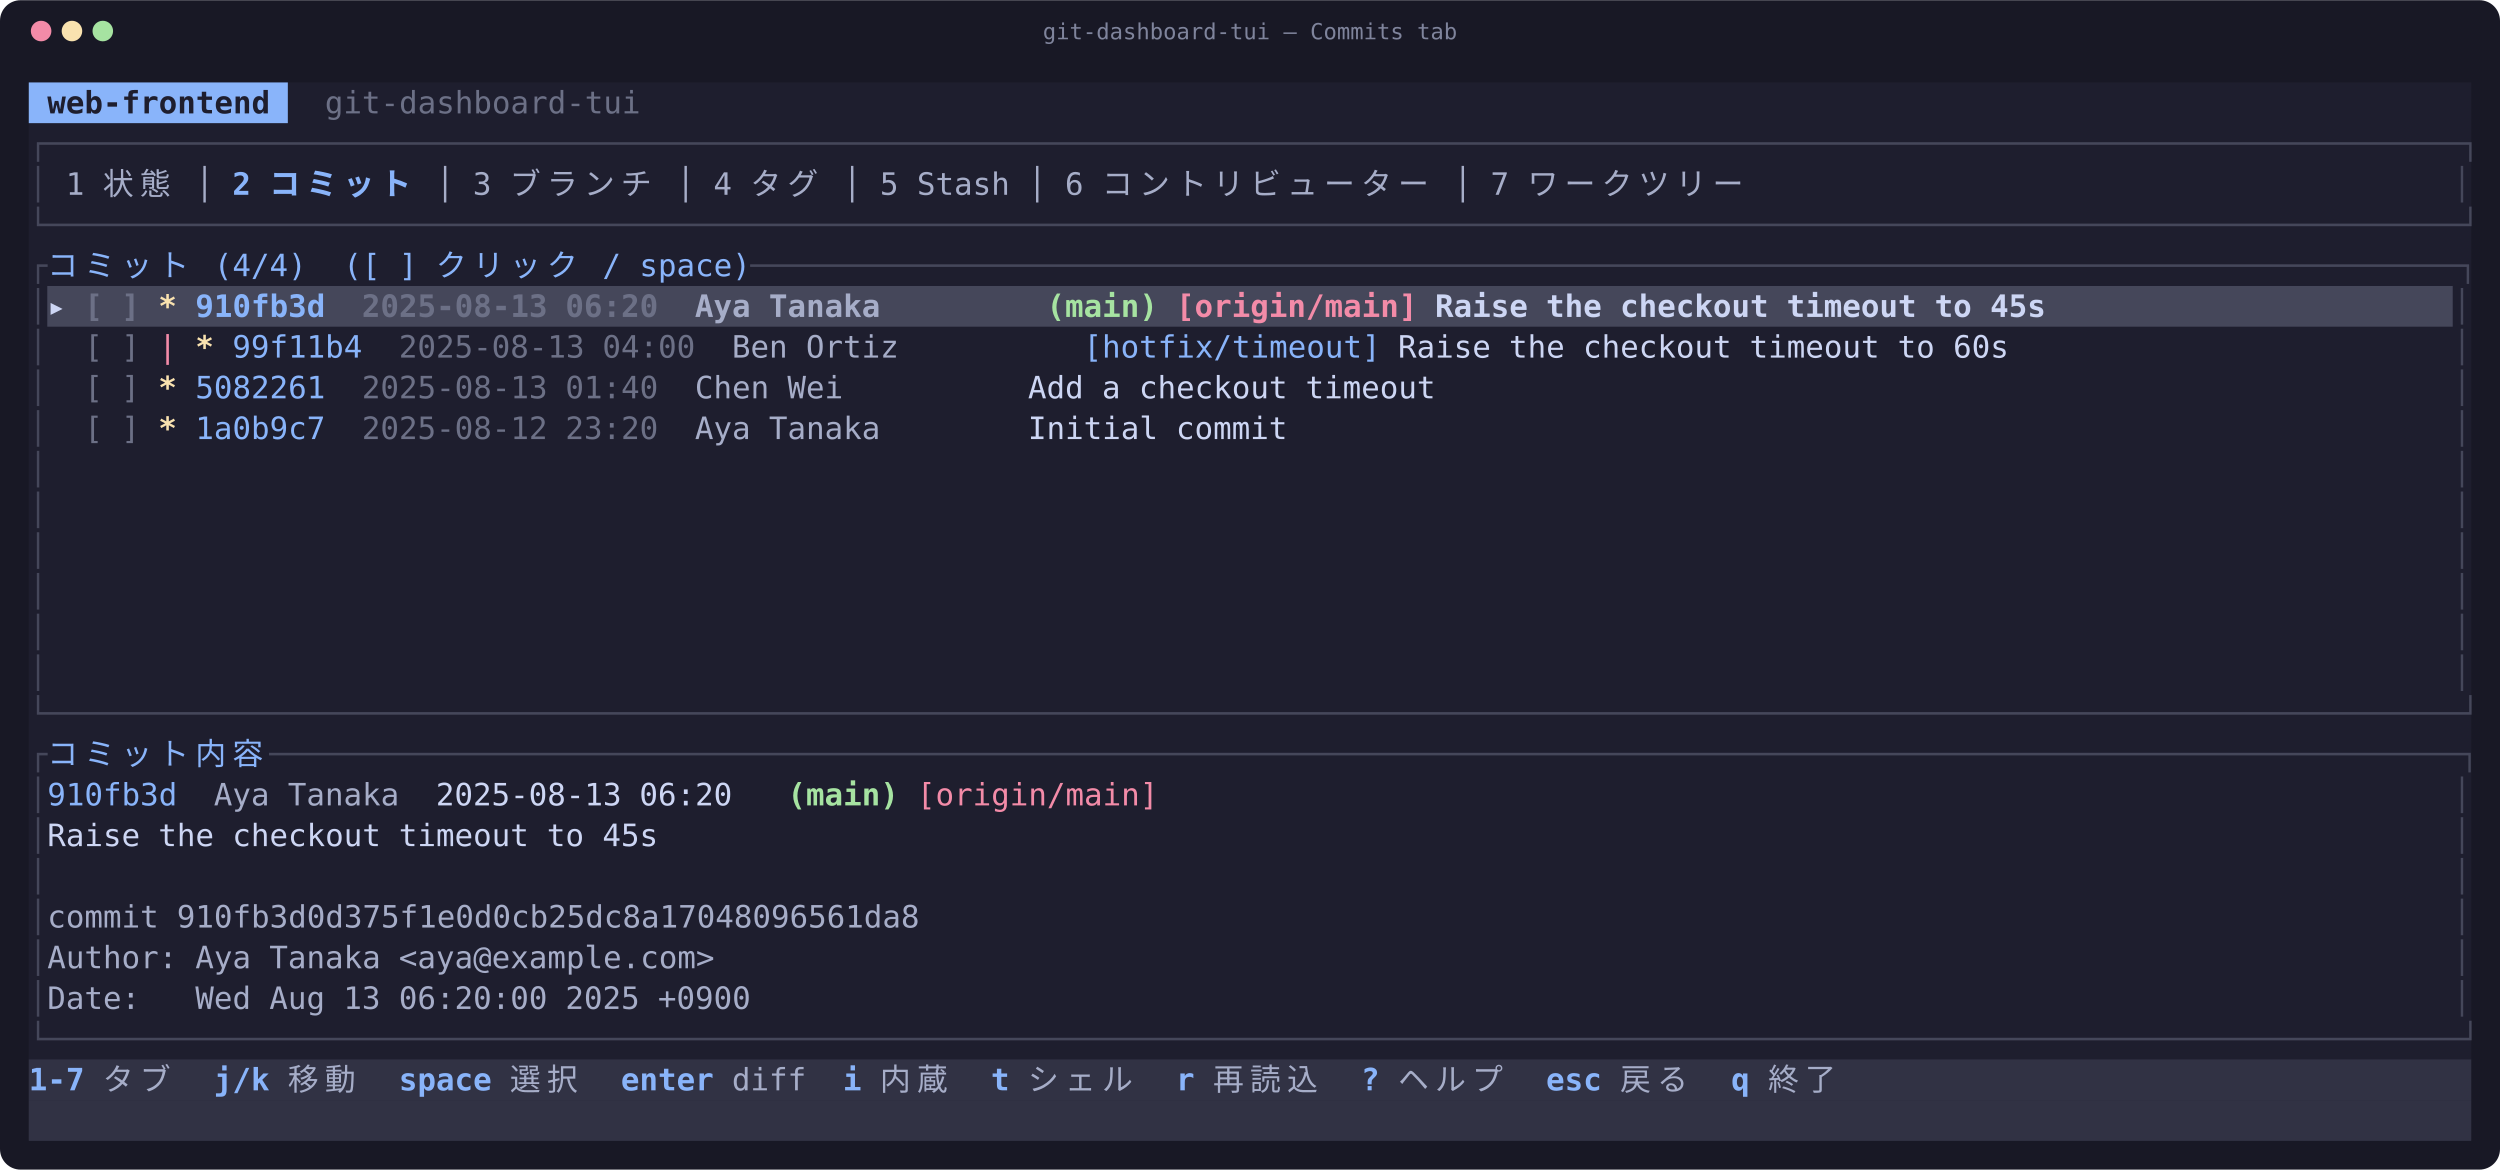
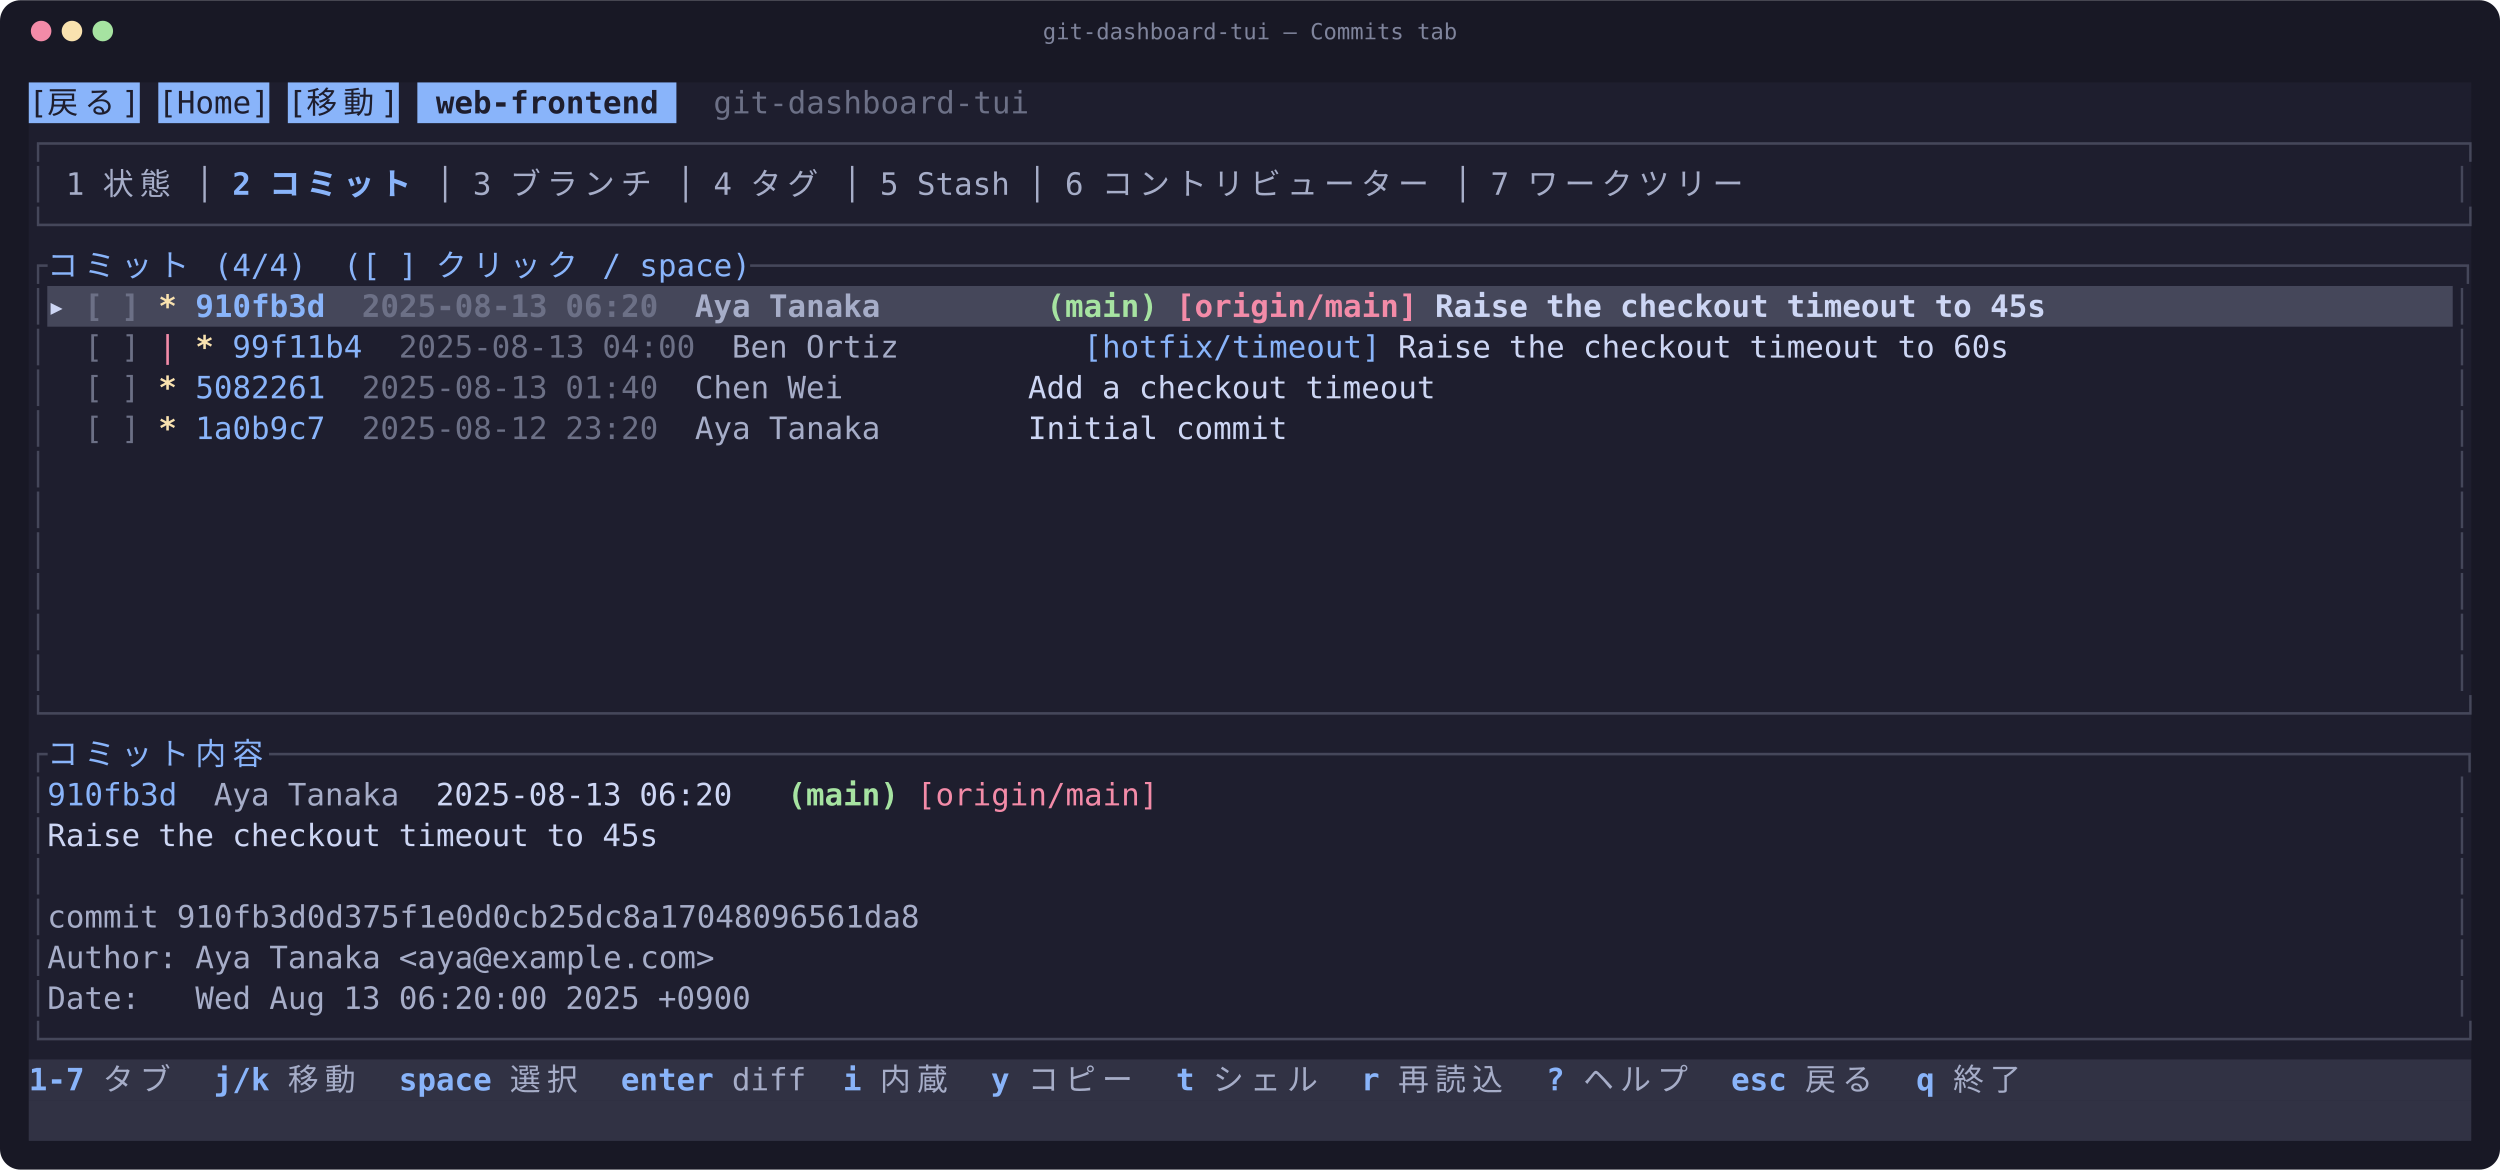
<svg xmlns="http://www.w3.org/2000/svg" width="1216" height="569" viewBox="0 0 1216.00 568.80" font-family="ui-monospace,SFMono-Regular,Menlo,Consolas,'DejaVu Sans Mono','Noto Sans Mono CJK JP','Hiragino Kaku Gothic ProN','Yu Gothic',monospace" font-size="15.0">
  <rect width="1216.00" height="568.80" rx="10" fill="#181825" />
  <circle cx="20.0" cy="15.0" r="5" fill="#f38ba8" />
  <circle cx="35.0" cy="15.0" r="5" fill="#f9e2af" />
  <circle cx="50.0" cy="15.0" r="5" fill="#a6e3a1" />
  <text x="608.0" y="19.0" fill="#7f849c" font-size="10.8" text-anchor="middle">git-dashboard-tui — Commits tab</text>
  <rect x="14.00" y="40.00" width="1188.00" height="514.80" fill="#1e1e2e" />
-   <rect x="14.00" y="40.00" width="126.00" height="19.80" fill="#89b4fa" />
-   <text x="23.00" y="55.05" fill="#1e1e2e" font-weight="bold" xml:space="preserve">web-frontend</text>
-   <text x="158.00" y="55.05" fill="#6c7086" xml:space="preserve">git-dashboard-tui</text>
-   <text x="14.00" y="74.85" fill="#45475a" xml:space="preserve">┌──────────────────────────────────────────────────────────────────────────────────────────────────────────────────────────────────┐</text>
-   <text x="14.00" y="94.65" fill="#45475a" xml:space="preserve">│</text>
-   <text x="32.00" y="94.65" fill="#a6adc8" xml:space="preserve">1</text>
-   <text x="50.00" y="94.65" fill="#a6adc8">状</text>
-   <text x="68.00" y="94.65" fill="#a6adc8">態</text>
-   <text x="95.00" y="94.65" fill="#a6adc8" xml:space="preserve">│</text>
-   <text x="113.00" y="94.65" fill="#89b4fa" font-weight="bold" xml:space="preserve">2</text>
-   <text x="131.00" y="94.65" fill="#89b4fa" font-weight="bold">コ</text>
-   <text x="149.00" y="94.65" fill="#89b4fa" font-weight="bold">ミ</text>
-   <text x="167.00" y="94.65" fill="#89b4fa" font-weight="bold">ッ</text>
-   <text x="185.00" y="94.65" fill="#89b4fa" font-weight="bold">ト</text>
-   <text x="212.00" y="94.65" fill="#a6adc8" xml:space="preserve">│</text>
-   <text x="230.00" y="94.65" fill="#a6adc8" xml:space="preserve">3</text>
-   <text x="248.00" y="94.65" fill="#a6adc8">ブ</text>
-   <text x="266.00" y="94.65" fill="#a6adc8">ラ</text>
-   <text x="284.00" y="94.65" fill="#a6adc8">ン</text>
-   <text x="302.00" y="94.65" fill="#a6adc8">チ</text>
-   <text x="329.00" y="94.65" fill="#a6adc8" xml:space="preserve">│</text>
-   <text x="347.00" y="94.65" fill="#a6adc8" xml:space="preserve">4</text>
-   <text x="365.00" y="94.65" fill="#a6adc8">タ</text>
-   <text x="383.00" y="94.65" fill="#a6adc8">グ</text>
-   <text x="410.00" y="94.65" fill="#a6adc8" xml:space="preserve">│</text>
-   <text x="428.00" y="94.65" fill="#a6adc8" xml:space="preserve">5</text>
-   <text x="446.00" y="94.65" fill="#a6adc8" xml:space="preserve">Stash</text>
-   <text x="500.00" y="94.65" fill="#a6adc8" xml:space="preserve">│</text>
-   <text x="518.00" y="94.65" fill="#a6adc8" xml:space="preserve">6</text>
-   <text x="536.00" y="94.65" fill="#a6adc8">コ</text>
-   <text x="554.00" y="94.65" fill="#a6adc8">ン</text>
-   <text x="572.00" y="94.65" fill="#a6adc8">ト</text>
-   <text x="590.00" y="94.65" fill="#a6adc8">リ</text>
-   <text x="608.00" y="94.65" fill="#a6adc8">ビ</text>
-   <text x="626.00" y="94.65" fill="#a6adc8">ュ</text>
-   <text x="644.00" y="94.65" fill="#a6adc8">ー</text>
-   <text x="662.00" y="94.65" fill="#a6adc8">タ</text>
-   <text x="680.00" y="94.65" fill="#a6adc8">ー</text>
-   <text x="707.00" y="94.65" fill="#a6adc8" xml:space="preserve">│</text>
-   <text x="725.00" y="94.65" fill="#a6adc8" xml:space="preserve">7</text>
-   <text x="743.00" y="94.65" fill="#a6adc8">ワ</text>
-   <text x="761.00" y="94.65" fill="#a6adc8">ー</text>
-   <text x="779.00" y="94.65" fill="#a6adc8">ク</text>
-   <text x="797.00" y="94.65" fill="#a6adc8">ツ</text>
-   <text x="815.00" y="94.65" fill="#a6adc8">リ</text>
-   <text x="833.00" y="94.65" fill="#a6adc8">ー</text>
-   <text x="1193.00" y="94.65" fill="#45475a" xml:space="preserve">│</text>
-   <text x="14.00" y="114.45" fill="#45475a" xml:space="preserve">└──────────────────────────────────────────────────────────────────────────────────────────────────────────────────────────────────┘</text>
-   <text x="14.00" y="134.25" fill="#45475a" xml:space="preserve">┌</text>
-   <text x="23.00" y="134.25" fill="#89b4fa">コ</text>
-   <text x="41.00" y="134.25" fill="#89b4fa">ミ</text>
-   <text x="59.00" y="134.25" fill="#89b4fa">ッ</text>
-   <text x="77.00" y="134.25" fill="#89b4fa">ト</text>
-   <text x="104.00" y="134.25" fill="#89b4fa" xml:space="preserve">(4/4)</text>
-   <text x="167.00" y="134.25" fill="#89b4fa" xml:space="preserve">([</text>
-   <text x="194.00" y="134.25" fill="#89b4fa" xml:space="preserve">]</text>
-   <text x="212.00" y="134.25" fill="#89b4fa">ク</text>
-   <text x="230.00" y="134.25" fill="#89b4fa">リ</text>
-   <text x="248.00" y="134.25" fill="#89b4fa">ッ</text>
-   <text x="266.00" y="134.25" fill="#89b4fa">ク</text>
-   <text x="293.00" y="134.25" fill="#89b4fa" xml:space="preserve">/</text>
-   <text x="311.00" y="134.25" fill="#89b4fa" xml:space="preserve">space)</text>
-   <text x="365.00" y="134.25" fill="#45475a" xml:space="preserve">────────────────────────────────────────────────────────────────────────────────────────────┐</text>
+   <rect x="14.00" y="40.00" width="54.00" height="19.80" fill="#89b4fa" />
+   <rect x="77.00" y="40.00" width="54.00" height="19.80" fill="#89b4fa" />
+   <rect x="140.00" y="40.00" width="54.00" height="19.80" fill="#89b4fa" />
+   <rect x="203.00" y="40.00" width="126.00" height="19.80" fill="#89b4fa" />
+   <text x="14.00" y="55.05" fill="#1e1e2e" textLength="9.00" lengthAdjust="spacingAndGlyphs">[</text>
+   <text x="23.00" y="55.05" fill="#1e1e2e" textLength="18.00" lengthAdjust="spacingAndGlyphs">戻</text>
+   <text x="41.00" y="55.05" fill="#1e1e2e" textLength="18.00" lengthAdjust="spacingAndGlyphs">る</text>
+   <text x="59.00" y="55.05" fill="#1e1e2e" textLength="9.00" lengthAdjust="spacingAndGlyphs" xml:space="preserve">]</text>
+   <text x="77.00" y="55.05" fill="#1e1e2e" textLength="54.00" lengthAdjust="spacingAndGlyphs" xml:space="preserve">[Home]</text>
+   <text x="140.00" y="55.05" fill="#1e1e2e" textLength="9.00" lengthAdjust="spacingAndGlyphs">[</text>
+   <text x="149.00" y="55.05" fill="#1e1e2e" textLength="18.00" lengthAdjust="spacingAndGlyphs">移</text>
+   <text x="167.00" y="55.05" fill="#1e1e2e" textLength="18.00" lengthAdjust="spacingAndGlyphs">動</text>
+   <text x="185.00" y="55.05" fill="#1e1e2e" textLength="9.00" lengthAdjust="spacingAndGlyphs" xml:space="preserve">]</text>
+   <text x="212.00" y="55.05" fill="#1e1e2e" font-weight="bold" textLength="108.00" lengthAdjust="spacingAndGlyphs" xml:space="preserve">web-frontend</text>
+   <text x="347.00" y="55.05" fill="#6c7086" textLength="153.00" lengthAdjust="spacingAndGlyphs" xml:space="preserve">git-dashboard-tui</text>
+   <text x="14.00" y="74.85" fill="#45475a" textLength="1188.00" lengthAdjust="spacingAndGlyphs" xml:space="preserve">┌──────────────────────────────────────────────────────────────────────────────────────────────────────────────────────────────────┐</text>
+   <text x="14.00" y="94.65" fill="#45475a" textLength="9.00" lengthAdjust="spacingAndGlyphs" xml:space="preserve">│</text>
+   <text x="32.00" y="94.65" fill="#a6adc8" textLength="9.00" lengthAdjust="spacingAndGlyphs" xml:space="preserve">1</text>
+   <text x="50.00" y="94.65" fill="#a6adc8" textLength="18.00" lengthAdjust="spacingAndGlyphs">状</text>
+   <text x="68.00" y="94.65" fill="#a6adc8" textLength="18.00" lengthAdjust="spacingAndGlyphs">態</text>
+   <text x="95.00" y="94.65" fill="#a6adc8" textLength="9.00" lengthAdjust="spacingAndGlyphs" xml:space="preserve">│</text>
+   <text x="113.00" y="94.65" fill="#89b4fa" font-weight="bold" textLength="9.00" lengthAdjust="spacingAndGlyphs" xml:space="preserve">2</text>
+   <text x="131.00" y="94.65" fill="#89b4fa" font-weight="bold" textLength="18.00" lengthAdjust="spacingAndGlyphs">コ</text>
+   <text x="149.00" y="94.65" fill="#89b4fa" font-weight="bold" textLength="18.00" lengthAdjust="spacingAndGlyphs">ミ</text>
+   <text x="167.00" y="94.65" fill="#89b4fa" font-weight="bold" textLength="18.00" lengthAdjust="spacingAndGlyphs">ッ</text>
+   <text x="185.00" y="94.65" fill="#89b4fa" font-weight="bold" textLength="18.00" lengthAdjust="spacingAndGlyphs">ト</text>
+   <text x="212.00" y="94.65" fill="#a6adc8" textLength="9.00" lengthAdjust="spacingAndGlyphs" xml:space="preserve">│</text>
+   <text x="230.00" y="94.65" fill="#a6adc8" textLength="9.00" lengthAdjust="spacingAndGlyphs" xml:space="preserve">3</text>
+   <text x="248.00" y="94.65" fill="#a6adc8" textLength="18.00" lengthAdjust="spacingAndGlyphs">ブ</text>
+   <text x="266.00" y="94.65" fill="#a6adc8" textLength="18.00" lengthAdjust="spacingAndGlyphs">ラ</text>
+   <text x="284.00" y="94.65" fill="#a6adc8" textLength="18.00" lengthAdjust="spacingAndGlyphs">ン</text>
+   <text x="302.00" y="94.65" fill="#a6adc8" textLength="18.00" lengthAdjust="spacingAndGlyphs">チ</text>
+   <text x="329.00" y="94.65" fill="#a6adc8" textLength="9.00" lengthAdjust="spacingAndGlyphs" xml:space="preserve">│</text>
+   <text x="347.00" y="94.65" fill="#a6adc8" textLength="9.00" lengthAdjust="spacingAndGlyphs" xml:space="preserve">4</text>
+   <text x="365.00" y="94.65" fill="#a6adc8" textLength="18.00" lengthAdjust="spacingAndGlyphs">タ</text>
+   <text x="383.00" y="94.65" fill="#a6adc8" textLength="18.00" lengthAdjust="spacingAndGlyphs">グ</text>
+   <text x="410.00" y="94.65" fill="#a6adc8" textLength="9.00" lengthAdjust="spacingAndGlyphs" xml:space="preserve">│</text>
+   <text x="428.00" y="94.65" fill="#a6adc8" textLength="9.00" lengthAdjust="spacingAndGlyphs" xml:space="preserve">5</text>
+   <text x="446.00" y="94.65" fill="#a6adc8" textLength="45.00" lengthAdjust="spacingAndGlyphs" xml:space="preserve">Stash</text>
+   <text x="500.00" y="94.65" fill="#a6adc8" textLength="9.00" lengthAdjust="spacingAndGlyphs" xml:space="preserve">│</text>
+   <text x="518.00" y="94.65" fill="#a6adc8" textLength="9.00" lengthAdjust="spacingAndGlyphs" xml:space="preserve">6</text>
+   <text x="536.00" y="94.65" fill="#a6adc8" textLength="18.00" lengthAdjust="spacingAndGlyphs">コ</text>
+   <text x="554.00" y="94.65" fill="#a6adc8" textLength="18.00" lengthAdjust="spacingAndGlyphs">ン</text>
+   <text x="572.00" y="94.65" fill="#a6adc8" textLength="18.00" lengthAdjust="spacingAndGlyphs">ト</text>
+   <text x="590.00" y="94.65" fill="#a6adc8" textLength="18.00" lengthAdjust="spacingAndGlyphs">リ</text>
+   <text x="608.00" y="94.65" fill="#a6adc8" textLength="18.00" lengthAdjust="spacingAndGlyphs">ビ</text>
+   <text x="626.00" y="94.65" fill="#a6adc8" textLength="18.00" lengthAdjust="spacingAndGlyphs">ュ</text>
+   <text x="644.00" y="94.65" fill="#a6adc8" textLength="18.00" lengthAdjust="spacingAndGlyphs">ー</text>
+   <text x="662.00" y="94.65" fill="#a6adc8" textLength="18.00" lengthAdjust="spacingAndGlyphs">タ</text>
+   <text x="680.00" y="94.65" fill="#a6adc8" textLength="18.00" lengthAdjust="spacingAndGlyphs">ー</text>
+   <text x="707.00" y="94.65" fill="#a6adc8" textLength="9.00" lengthAdjust="spacingAndGlyphs" xml:space="preserve">│</text>
+   <text x="725.00" y="94.65" fill="#a6adc8" textLength="9.00" lengthAdjust="spacingAndGlyphs" xml:space="preserve">7</text>
+   <text x="743.00" y="94.65" fill="#a6adc8" textLength="18.00" lengthAdjust="spacingAndGlyphs">ワ</text>
+   <text x="761.00" y="94.65" fill="#a6adc8" textLength="18.00" lengthAdjust="spacingAndGlyphs">ー</text>
+   <text x="779.00" y="94.65" fill="#a6adc8" textLength="18.00" lengthAdjust="spacingAndGlyphs">ク</text>
+   <text x="797.00" y="94.65" fill="#a6adc8" textLength="18.00" lengthAdjust="spacingAndGlyphs">ツ</text>
+   <text x="815.00" y="94.65" fill="#a6adc8" textLength="18.00" lengthAdjust="spacingAndGlyphs">リ</text>
+   <text x="833.00" y="94.65" fill="#a6adc8" textLength="18.00" lengthAdjust="spacingAndGlyphs">ー</text>
+   <text x="1193.00" y="94.65" fill="#45475a" textLength="9.00" lengthAdjust="spacingAndGlyphs" xml:space="preserve">│</text>
+   <text x="14.00" y="114.45" fill="#45475a" textLength="1188.00" lengthAdjust="spacingAndGlyphs" xml:space="preserve">└──────────────────────────────────────────────────────────────────────────────────────────────────────────────────────────────────┘</text>
+   <text x="14.00" y="134.25" fill="#45475a" textLength="9.00" lengthAdjust="spacingAndGlyphs" xml:space="preserve">┌</text>
+   <text x="23.00" y="134.25" fill="#89b4fa" textLength="18.00" lengthAdjust="spacingAndGlyphs">コ</text>
+   <text x="41.00" y="134.25" fill="#89b4fa" textLength="18.00" lengthAdjust="spacingAndGlyphs">ミ</text>
+   <text x="59.00" y="134.25" fill="#89b4fa" textLength="18.00" lengthAdjust="spacingAndGlyphs">ッ</text>
+   <text x="77.00" y="134.25" fill="#89b4fa" textLength="18.00" lengthAdjust="spacingAndGlyphs">ト</text>
+   <text x="104.00" y="134.25" fill="#89b4fa" textLength="45.00" lengthAdjust="spacingAndGlyphs" xml:space="preserve">(4/4)</text>
+   <text x="167.00" y="134.25" fill="#89b4fa" textLength="18.00" lengthAdjust="spacingAndGlyphs" xml:space="preserve">([</text>
+   <text x="194.00" y="134.25" fill="#89b4fa" textLength="9.00" lengthAdjust="spacingAndGlyphs" xml:space="preserve">]</text>
+   <text x="212.00" y="134.25" fill="#89b4fa" textLength="18.00" lengthAdjust="spacingAndGlyphs">ク</text>
+   <text x="230.00" y="134.25" fill="#89b4fa" textLength="18.00" lengthAdjust="spacingAndGlyphs">リ</text>
+   <text x="248.00" y="134.25" fill="#89b4fa" textLength="18.00" lengthAdjust="spacingAndGlyphs">ッ</text>
+   <text x="266.00" y="134.25" fill="#89b4fa" textLength="18.00" lengthAdjust="spacingAndGlyphs">ク</text>
+   <text x="293.00" y="134.25" fill="#89b4fa" textLength="9.00" lengthAdjust="spacingAndGlyphs" xml:space="preserve">/</text>
+   <text x="311.00" y="134.25" fill="#89b4fa" textLength="54.00" lengthAdjust="spacingAndGlyphs" xml:space="preserve">space)</text>
+   <text x="365.00" y="134.25" fill="#45475a" textLength="837.00" lengthAdjust="spacingAndGlyphs" xml:space="preserve">────────────────────────────────────────────────────────────────────────────────────────────┐</text>
  <rect x="23.00" y="139.00" width="1170.00" height="19.80" fill="#45475a" />
-   <text x="14.00" y="154.05" fill="#45475a" xml:space="preserve">│</text>
-   <text x="23.00" y="154.05" fill="#cdd6f4" font-weight="bold" xml:space="preserve">▸</text>
-   <text x="41.00" y="154.05" fill="#6c7086" font-weight="bold" xml:space="preserve">[</text>
-   <text x="59.00" y="154.05" fill="#6c7086" font-weight="bold" xml:space="preserve">]</text>
-   <text x="77.00" y="154.05" fill="#f9e2af" font-weight="bold" xml:space="preserve">*</text>
-   <text x="95.00" y="154.05" fill="#89b4fa" font-weight="bold" xml:space="preserve">910fb3d</text>
-   <text x="176.00" y="154.05" fill="#6c7086" font-weight="bold" xml:space="preserve">2025-08-13</text>
-   <text x="275.00" y="154.05" fill="#6c7086" font-weight="bold" xml:space="preserve">06:20</text>
-   <text x="338.00" y="154.05" fill="#a6adc8" font-weight="bold" xml:space="preserve">Aya</text>
-   <text x="374.00" y="154.05" fill="#a6adc8" font-weight="bold" xml:space="preserve">Tanaka</text>
-   <text x="509.00" y="154.05" fill="#a6e3a1" font-weight="bold" xml:space="preserve">(main)</text>
-   <text x="572.00" y="154.05" fill="#f38ba8" font-weight="bold" xml:space="preserve">[origin/main]</text>
-   <text x="698.00" y="154.05" fill="#cdd6f4" font-weight="bold" xml:space="preserve">Raise</text>
-   <text x="752.00" y="154.05" fill="#cdd6f4" font-weight="bold" xml:space="preserve">the</text>
-   <text x="788.00" y="154.05" fill="#cdd6f4" font-weight="bold" xml:space="preserve">checkout</text>
-   <text x="869.00" y="154.05" fill="#cdd6f4" font-weight="bold" xml:space="preserve">timeout</text>
-   <text x="941.00" y="154.05" fill="#cdd6f4" font-weight="bold" xml:space="preserve">to</text>
-   <text x="968.00" y="154.05" fill="#cdd6f4" font-weight="bold" xml:space="preserve">45s</text>
-   <text x="1193.00" y="154.05" fill="#45475a" xml:space="preserve">│</text>
-   <text x="14.00" y="173.85" fill="#45475a" xml:space="preserve">│</text>
-   <text x="41.00" y="173.85" fill="#6c7086" xml:space="preserve">[</text>
-   <text x="59.00" y="173.85" fill="#6c7086" xml:space="preserve">]</text>
-   <text x="77.00" y="173.85" fill="#f38ba8" xml:space="preserve">|</text>
-   <text x="95.00" y="173.85" fill="#f9e2af" font-weight="bold" xml:space="preserve">*</text>
-   <text x="113.00" y="173.85" fill="#89b4fa" xml:space="preserve">99f11b4</text>
-   <text x="194.00" y="173.85" fill="#6c7086" xml:space="preserve">2025-08-13</text>
-   <text x="293.00" y="173.85" fill="#6c7086" xml:space="preserve">04:00</text>
-   <text x="356.00" y="173.85" fill="#a6adc8" xml:space="preserve">Ben</text>
-   <text x="392.00" y="173.85" fill="#a6adc8" xml:space="preserve">Ortiz</text>
-   <text x="527.00" y="173.85" fill="#89b4fa" xml:space="preserve">[hotfix/timeout]</text>
-   <text x="680.00" y="173.85" fill="#cdd6f4" xml:space="preserve">Raise</text>
-   <text x="734.00" y="173.85" fill="#cdd6f4" xml:space="preserve">the</text>
-   <text x="770.00" y="173.85" fill="#cdd6f4" xml:space="preserve">checkout</text>
-   <text x="851.00" y="173.85" fill="#cdd6f4" xml:space="preserve">timeout</text>
-   <text x="923.00" y="173.85" fill="#cdd6f4" xml:space="preserve">to</text>
-   <text x="950.00" y="173.85" fill="#cdd6f4" xml:space="preserve">60s</text>
-   <text x="1193.00" y="173.85" fill="#45475a" xml:space="preserve">│</text>
-   <text x="14.00" y="193.65" fill="#45475a" xml:space="preserve">│</text>
-   <text x="41.00" y="193.65" fill="#6c7086" xml:space="preserve">[</text>
-   <text x="59.00" y="193.65" fill="#6c7086" xml:space="preserve">]</text>
-   <text x="77.00" y="193.65" fill="#f9e2af" font-weight="bold" xml:space="preserve">*</text>
-   <text x="95.00" y="193.65" fill="#89b4fa" xml:space="preserve">5082261</text>
-   <text x="176.00" y="193.65" fill="#6c7086" xml:space="preserve">2025-08-13</text>
-   <text x="275.00" y="193.65" fill="#6c7086" xml:space="preserve">01:40</text>
-   <text x="338.00" y="193.65" fill="#a6adc8" xml:space="preserve">Chen</text>
-   <text x="383.00" y="193.65" fill="#a6adc8" xml:space="preserve">Wei</text>
-   <text x="500.00" y="193.65" fill="#cdd6f4" xml:space="preserve">Add</text>
-   <text x="536.00" y="193.65" fill="#cdd6f4" xml:space="preserve">a</text>
-   <text x="554.00" y="193.65" fill="#cdd6f4" xml:space="preserve">checkout</text>
-   <text x="635.00" y="193.65" fill="#cdd6f4" xml:space="preserve">timeout</text>
-   <text x="1193.00" y="193.65" fill="#45475a" xml:space="preserve">│</text>
-   <text x="14.00" y="213.45" fill="#45475a" xml:space="preserve">│</text>
-   <text x="41.00" y="213.45" fill="#6c7086" xml:space="preserve">[</text>
-   <text x="59.00" y="213.45" fill="#6c7086" xml:space="preserve">]</text>
-   <text x="77.00" y="213.45" fill="#f9e2af" font-weight="bold" xml:space="preserve">*</text>
-   <text x="95.00" y="213.45" fill="#89b4fa" xml:space="preserve">1a0b9c7</text>
-   <text x="176.00" y="213.45" fill="#6c7086" xml:space="preserve">2025-08-12</text>
-   <text x="275.00" y="213.45" fill="#6c7086" xml:space="preserve">23:20</text>
-   <text x="338.00" y="213.45" fill="#a6adc8" xml:space="preserve">Aya</text>
-   <text x="374.00" y="213.45" fill="#a6adc8" xml:space="preserve">Tanaka</text>
-   <text x="500.00" y="213.45" fill="#cdd6f4" xml:space="preserve">Initial</text>
-   <text x="572.00" y="213.45" fill="#cdd6f4" xml:space="preserve">commit</text>
-   <text x="1193.00" y="213.45" fill="#45475a" xml:space="preserve">│</text>
-   <text x="14.00" y="233.25" fill="#45475a" xml:space="preserve">│</text>
-   <text x="1193.00" y="233.25" fill="#45475a" xml:space="preserve">│</text>
-   <text x="14.00" y="253.05" fill="#45475a" xml:space="preserve">│</text>
-   <text x="1193.00" y="253.05" fill="#45475a" xml:space="preserve">│</text>
-   <text x="14.00" y="272.85" fill="#45475a" xml:space="preserve">│</text>
-   <text x="1193.00" y="272.85" fill="#45475a" xml:space="preserve">│</text>
-   <text x="14.00" y="292.65" fill="#45475a" xml:space="preserve">│</text>
-   <text x="1193.00" y="292.65" fill="#45475a" xml:space="preserve">│</text>
-   <text x="14.00" y="312.45" fill="#45475a" xml:space="preserve">│</text>
-   <text x="1193.00" y="312.45" fill="#45475a" xml:space="preserve">│</text>
-   <text x="14.00" y="332.25" fill="#45475a" xml:space="preserve">│</text>
-   <text x="1193.00" y="332.25" fill="#45475a" xml:space="preserve">│</text>
-   <text x="14.00" y="352.05" fill="#45475a" xml:space="preserve">└──────────────────────────────────────────────────────────────────────────────────────────────────────────────────────────────────┘</text>
-   <text x="14.00" y="371.85" fill="#45475a" xml:space="preserve">┌</text>
-   <text x="23.00" y="371.85" fill="#89b4fa">コ</text>
-   <text x="41.00" y="371.85" fill="#89b4fa">ミ</text>
-   <text x="59.00" y="371.85" fill="#89b4fa">ッ</text>
-   <text x="77.00" y="371.85" fill="#89b4fa">ト</text>
-   <text x="95.00" y="371.85" fill="#89b4fa">内</text>
-   <text x="113.00" y="371.85" fill="#89b4fa">容</text>
-   <text x="131.00" y="371.85" fill="#45475a" xml:space="preserve">──────────────────────────────────────────────────────────────────────────────────────────────────────────────────────┐</text>
-   <text x="14.00" y="391.65" fill="#45475a" xml:space="preserve">│</text>
-   <text x="23.00" y="391.65" fill="#89b4fa" xml:space="preserve">910fb3d</text>
-   <text x="104.00" y="391.65" fill="#a6adc8" xml:space="preserve">Aya</text>
-   <text x="140.00" y="391.65" fill="#a6adc8" xml:space="preserve">Tanaka</text>
-   <text x="212.00" y="391.65" fill="#cdd6f4" xml:space="preserve">2025-08-13</text>
-   <text x="311.00" y="391.65" fill="#cdd6f4" xml:space="preserve">06:20</text>
-   <text x="383.00" y="391.65" fill="#a6e3a1" font-weight="bold" xml:space="preserve">(main)</text>
-   <text x="446.00" y="391.65" fill="#f38ba8" xml:space="preserve">[origin/main]</text>
-   <text x="1193.00" y="391.65" fill="#45475a" xml:space="preserve">│</text>
-   <text x="14.00" y="411.45" fill="#45475a" xml:space="preserve">│</text>
-   <text x="23.00" y="411.45" fill="#cdd6f4" xml:space="preserve">Raise</text>
-   <text x="77.00" y="411.45" fill="#cdd6f4" xml:space="preserve">the</text>
-   <text x="113.00" y="411.45" fill="#cdd6f4" xml:space="preserve">checkout</text>
-   <text x="194.00" y="411.45" fill="#cdd6f4" xml:space="preserve">timeout</text>
-   <text x="266.00" y="411.45" fill="#cdd6f4" xml:space="preserve">to</text>
-   <text x="293.00" y="411.45" fill="#cdd6f4" xml:space="preserve">45s</text>
-   <text x="1193.00" y="411.45" fill="#45475a" xml:space="preserve">│</text>
-   <text x="14.00" y="431.25" fill="#45475a" xml:space="preserve">│</text>
-   <text x="1193.00" y="431.25" fill="#45475a" xml:space="preserve">│</text>
-   <text x="14.00" y="451.05" fill="#45475a" xml:space="preserve">│</text>
-   <text x="23.00" y="451.05" fill="#a6adc8" xml:space="preserve">commit</text>
-   <text x="86.00" y="451.05" fill="#a6adc8" xml:space="preserve">910fb3d0d375f1e0d0cb25dc8a17048096561da8</text>
-   <text x="1193.00" y="451.05" fill="#45475a" xml:space="preserve">│</text>
-   <text x="14.00" y="470.85" fill="#45475a" xml:space="preserve">│</text>
-   <text x="23.00" y="470.85" fill="#a6adc8" xml:space="preserve">Author:</text>
-   <text x="95.00" y="470.85" fill="#a6adc8" xml:space="preserve">Aya</text>
-   <text x="131.00" y="470.85" fill="#a6adc8" xml:space="preserve">Tanaka</text>
-   <text x="194.00" y="470.85" fill="#a6adc8" xml:space="preserve">&lt;aya@example.com&gt;</text>
-   <text x="1193.00" y="470.85" fill="#45475a" xml:space="preserve">│</text>
-   <text x="14.00" y="490.65" fill="#45475a" xml:space="preserve">│</text>
-   <text x="23.00" y="490.65" fill="#a6adc8" xml:space="preserve">Date:</text>
-   <text x="95.00" y="490.65" fill="#a6adc8" xml:space="preserve">Wed</text>
-   <text x="131.00" y="490.65" fill="#a6adc8" xml:space="preserve">Aug</text>
-   <text x="167.00" y="490.65" fill="#a6adc8" xml:space="preserve">13</text>
-   <text x="194.00" y="490.65" fill="#a6adc8" xml:space="preserve">06:20:00</text>
-   <text x="275.00" y="490.65" fill="#a6adc8" xml:space="preserve">2025</text>
-   <text x="320.00" y="490.65" fill="#a6adc8" xml:space="preserve">+0900</text>
-   <text x="1193.00" y="490.65" fill="#45475a" xml:space="preserve">│</text>
-   <text x="14.00" y="510.45" fill="#45475a" xml:space="preserve">└──────────────────────────────────────────────────────────────────────────────────────────────────────────────────────────────────┘</text>
+   <text x="14.00" y="154.05" fill="#45475a" textLength="9.00" lengthAdjust="spacingAndGlyphs" xml:space="preserve">│</text>
+   <text x="23.00" y="154.05" fill="#cdd6f4" font-weight="bold" textLength="9.00" lengthAdjust="spacingAndGlyphs" xml:space="preserve">▸</text>
+   <text x="41.00" y="154.05" fill="#6c7086" font-weight="bold" textLength="9.00" lengthAdjust="spacingAndGlyphs" xml:space="preserve">[</text>
+   <text x="59.00" y="154.05" fill="#6c7086" font-weight="bold" textLength="9.00" lengthAdjust="spacingAndGlyphs" xml:space="preserve">]</text>
+   <text x="77.00" y="154.05" fill="#f9e2af" font-weight="bold" textLength="9.00" lengthAdjust="spacingAndGlyphs" xml:space="preserve">*</text>
+   <text x="95.00" y="154.05" fill="#89b4fa" font-weight="bold" textLength="63.00" lengthAdjust="spacingAndGlyphs" xml:space="preserve">910fb3d</text>
+   <text x="176.00" y="154.05" fill="#6c7086" font-weight="bold" textLength="90.00" lengthAdjust="spacingAndGlyphs" xml:space="preserve">2025-08-13</text>
+   <text x="275.00" y="154.05" fill="#6c7086" font-weight="bold" textLength="45.00" lengthAdjust="spacingAndGlyphs" xml:space="preserve">06:20</text>
+   <text x="338.00" y="154.05" fill="#a6adc8" font-weight="bold" textLength="27.00" lengthAdjust="spacingAndGlyphs" xml:space="preserve">Aya</text>
+   <text x="374.00" y="154.05" fill="#a6adc8" font-weight="bold" textLength="54.00" lengthAdjust="spacingAndGlyphs" xml:space="preserve">Tanaka</text>
+   <text x="509.00" y="154.05" fill="#a6e3a1" font-weight="bold" textLength="54.00" lengthAdjust="spacingAndGlyphs" xml:space="preserve">(main)</text>
+   <text x="572.00" y="154.05" fill="#f38ba8" font-weight="bold" textLength="117.00" lengthAdjust="spacingAndGlyphs" xml:space="preserve">[origin/main]</text>
+   <text x="698.00" y="154.05" fill="#cdd6f4" font-weight="bold" textLength="45.00" lengthAdjust="spacingAndGlyphs" xml:space="preserve">Raise</text>
+   <text x="752.00" y="154.05" fill="#cdd6f4" font-weight="bold" textLength="27.00" lengthAdjust="spacingAndGlyphs" xml:space="preserve">the</text>
+   <text x="788.00" y="154.05" fill="#cdd6f4" font-weight="bold" textLength="72.00" lengthAdjust="spacingAndGlyphs" xml:space="preserve">checkout</text>
+   <text x="869.00" y="154.05" fill="#cdd6f4" font-weight="bold" textLength="63.00" lengthAdjust="spacingAndGlyphs" xml:space="preserve">timeout</text>
+   <text x="941.00" y="154.05" fill="#cdd6f4" font-weight="bold" textLength="18.00" lengthAdjust="spacingAndGlyphs" xml:space="preserve">to</text>
+   <text x="968.00" y="154.05" fill="#cdd6f4" font-weight="bold" textLength="27.00" lengthAdjust="spacingAndGlyphs" xml:space="preserve">45s</text>
+   <text x="1193.00" y="154.05" fill="#45475a" textLength="9.00" lengthAdjust="spacingAndGlyphs" xml:space="preserve">│</text>
+   <text x="14.00" y="173.85" fill="#45475a" textLength="9.00" lengthAdjust="spacingAndGlyphs" xml:space="preserve">│</text>
+   <text x="41.00" y="173.85" fill="#6c7086" textLength="9.00" lengthAdjust="spacingAndGlyphs" xml:space="preserve">[</text>
+   <text x="59.00" y="173.85" fill="#6c7086" textLength="9.00" lengthAdjust="spacingAndGlyphs" xml:space="preserve">]</text>
+   <text x="77.00" y="173.85" fill="#f38ba8" textLength="9.00" lengthAdjust="spacingAndGlyphs" xml:space="preserve">|</text>
+   <text x="95.00" y="173.85" fill="#f9e2af" font-weight="bold" textLength="9.00" lengthAdjust="spacingAndGlyphs" xml:space="preserve">*</text>
+   <text x="113.00" y="173.85" fill="#89b4fa" textLength="63.00" lengthAdjust="spacingAndGlyphs" xml:space="preserve">99f11b4</text>
+   <text x="194.00" y="173.85" fill="#6c7086" textLength="90.00" lengthAdjust="spacingAndGlyphs" xml:space="preserve">2025-08-13</text>
+   <text x="293.00" y="173.85" fill="#6c7086" textLength="45.00" lengthAdjust="spacingAndGlyphs" xml:space="preserve">04:00</text>
+   <text x="356.00" y="173.85" fill="#a6adc8" textLength="27.00" lengthAdjust="spacingAndGlyphs" xml:space="preserve">Ben</text>
+   <text x="392.00" y="173.85" fill="#a6adc8" textLength="45.00" lengthAdjust="spacingAndGlyphs" xml:space="preserve">Ortiz</text>
+   <text x="527.00" y="173.85" fill="#89b4fa" textLength="144.00" lengthAdjust="spacingAndGlyphs" xml:space="preserve">[hotfix/timeout]</text>
+   <text x="680.00" y="173.85" fill="#cdd6f4" textLength="45.00" lengthAdjust="spacingAndGlyphs" xml:space="preserve">Raise</text>
+   <text x="734.00" y="173.85" fill="#cdd6f4" textLength="27.00" lengthAdjust="spacingAndGlyphs" xml:space="preserve">the</text>
+   <text x="770.00" y="173.85" fill="#cdd6f4" textLength="72.00" lengthAdjust="spacingAndGlyphs" xml:space="preserve">checkout</text>
+   <text x="851.00" y="173.85" fill="#cdd6f4" textLength="63.00" lengthAdjust="spacingAndGlyphs" xml:space="preserve">timeout</text>
+   <text x="923.00" y="173.85" fill="#cdd6f4" textLength="18.00" lengthAdjust="spacingAndGlyphs" xml:space="preserve">to</text>
+   <text x="950.00" y="173.85" fill="#cdd6f4" textLength="27.00" lengthAdjust="spacingAndGlyphs" xml:space="preserve">60s</text>
+   <text x="1193.00" y="173.85" fill="#45475a" textLength="9.00" lengthAdjust="spacingAndGlyphs" xml:space="preserve">│</text>
+   <text x="14.00" y="193.65" fill="#45475a" textLength="9.00" lengthAdjust="spacingAndGlyphs" xml:space="preserve">│</text>
+   <text x="41.00" y="193.65" fill="#6c7086" textLength="9.00" lengthAdjust="spacingAndGlyphs" xml:space="preserve">[</text>
+   <text x="59.00" y="193.65" fill="#6c7086" textLength="9.00" lengthAdjust="spacingAndGlyphs" xml:space="preserve">]</text>
+   <text x="77.00" y="193.65" fill="#f9e2af" font-weight="bold" textLength="9.00" lengthAdjust="spacingAndGlyphs" xml:space="preserve">*</text>
+   <text x="95.00" y="193.65" fill="#89b4fa" textLength="63.00" lengthAdjust="spacingAndGlyphs" xml:space="preserve">5082261</text>
+   <text x="176.00" y="193.65" fill="#6c7086" textLength="90.00" lengthAdjust="spacingAndGlyphs" xml:space="preserve">2025-08-13</text>
+   <text x="275.00" y="193.65" fill="#6c7086" textLength="45.00" lengthAdjust="spacingAndGlyphs" xml:space="preserve">01:40</text>
+   <text x="338.00" y="193.65" fill="#a6adc8" textLength="36.00" lengthAdjust="spacingAndGlyphs" xml:space="preserve">Chen</text>
+   <text x="383.00" y="193.65" fill="#a6adc8" textLength="27.00" lengthAdjust="spacingAndGlyphs" xml:space="preserve">Wei</text>
+   <text x="500.00" y="193.65" fill="#cdd6f4" textLength="27.00" lengthAdjust="spacingAndGlyphs" xml:space="preserve">Add</text>
+   <text x="536.00" y="193.65" fill="#cdd6f4" textLength="9.00" lengthAdjust="spacingAndGlyphs" xml:space="preserve">a</text>
+   <text x="554.00" y="193.65" fill="#cdd6f4" textLength="72.00" lengthAdjust="spacingAndGlyphs" xml:space="preserve">checkout</text>
+   <text x="635.00" y="193.65" fill="#cdd6f4" textLength="63.00" lengthAdjust="spacingAndGlyphs" xml:space="preserve">timeout</text>
+   <text x="1193.00" y="193.65" fill="#45475a" textLength="9.00" lengthAdjust="spacingAndGlyphs" xml:space="preserve">│</text>
+   <text x="14.00" y="213.45" fill="#45475a" textLength="9.00" lengthAdjust="spacingAndGlyphs" xml:space="preserve">│</text>
+   <text x="41.00" y="213.45" fill="#6c7086" textLength="9.00" lengthAdjust="spacingAndGlyphs" xml:space="preserve">[</text>
+   <text x="59.00" y="213.45" fill="#6c7086" textLength="9.00" lengthAdjust="spacingAndGlyphs" xml:space="preserve">]</text>
+   <text x="77.00" y="213.45" fill="#f9e2af" font-weight="bold" textLength="9.00" lengthAdjust="spacingAndGlyphs" xml:space="preserve">*</text>
+   <text x="95.00" y="213.45" fill="#89b4fa" textLength="63.00" lengthAdjust="spacingAndGlyphs" xml:space="preserve">1a0b9c7</text>
+   <text x="176.00" y="213.45" fill="#6c7086" textLength="90.00" lengthAdjust="spacingAndGlyphs" xml:space="preserve">2025-08-12</text>
+   <text x="275.00" y="213.45" fill="#6c7086" textLength="45.00" lengthAdjust="spacingAndGlyphs" xml:space="preserve">23:20</text>
+   <text x="338.00" y="213.45" fill="#a6adc8" textLength="27.00" lengthAdjust="spacingAndGlyphs" xml:space="preserve">Aya</text>
+   <text x="374.00" y="213.45" fill="#a6adc8" textLength="54.00" lengthAdjust="spacingAndGlyphs" xml:space="preserve">Tanaka</text>
+   <text x="500.00" y="213.45" fill="#cdd6f4" textLength="63.00" lengthAdjust="spacingAndGlyphs" xml:space="preserve">Initial</text>
+   <text x="572.00" y="213.45" fill="#cdd6f4" textLength="54.00" lengthAdjust="spacingAndGlyphs" xml:space="preserve">commit</text>
+   <text x="1193.00" y="213.45" fill="#45475a" textLength="9.00" lengthAdjust="spacingAndGlyphs" xml:space="preserve">│</text>
+   <text x="14.00" y="233.25" fill="#45475a" textLength="9.00" lengthAdjust="spacingAndGlyphs" xml:space="preserve">│</text>
+   <text x="1193.00" y="233.25" fill="#45475a" textLength="9.00" lengthAdjust="spacingAndGlyphs" xml:space="preserve">│</text>
+   <text x="14.00" y="253.05" fill="#45475a" textLength="9.00" lengthAdjust="spacingAndGlyphs" xml:space="preserve">│</text>
+   <text x="1193.00" y="253.05" fill="#45475a" textLength="9.00" lengthAdjust="spacingAndGlyphs" xml:space="preserve">│</text>
+   <text x="14.00" y="272.85" fill="#45475a" textLength="9.00" lengthAdjust="spacingAndGlyphs" xml:space="preserve">│</text>
+   <text x="1193.00" y="272.85" fill="#45475a" textLength="9.00" lengthAdjust="spacingAndGlyphs" xml:space="preserve">│</text>
+   <text x="14.00" y="292.65" fill="#45475a" textLength="9.00" lengthAdjust="spacingAndGlyphs" xml:space="preserve">│</text>
+   <text x="1193.00" y="292.65" fill="#45475a" textLength="9.00" lengthAdjust="spacingAndGlyphs" xml:space="preserve">│</text>
+   <text x="14.00" y="312.45" fill="#45475a" textLength="9.00" lengthAdjust="spacingAndGlyphs" xml:space="preserve">│</text>
+   <text x="1193.00" y="312.45" fill="#45475a" textLength="9.00" lengthAdjust="spacingAndGlyphs" xml:space="preserve">│</text>
+   <text x="14.00" y="332.25" fill="#45475a" textLength="9.00" lengthAdjust="spacingAndGlyphs" xml:space="preserve">│</text>
+   <text x="1193.00" y="332.25" fill="#45475a" textLength="9.00" lengthAdjust="spacingAndGlyphs" xml:space="preserve">│</text>
+   <text x="14.00" y="352.05" fill="#45475a" textLength="1188.00" lengthAdjust="spacingAndGlyphs" xml:space="preserve">└──────────────────────────────────────────────────────────────────────────────────────────────────────────────────────────────────┘</text>
+   <text x="14.00" y="371.85" fill="#45475a" textLength="9.00" lengthAdjust="spacingAndGlyphs" xml:space="preserve">┌</text>
+   <text x="23.00" y="371.85" fill="#89b4fa" textLength="18.00" lengthAdjust="spacingAndGlyphs">コ</text>
+   <text x="41.00" y="371.85" fill="#89b4fa" textLength="18.00" lengthAdjust="spacingAndGlyphs">ミ</text>
+   <text x="59.00" y="371.85" fill="#89b4fa" textLength="18.00" lengthAdjust="spacingAndGlyphs">ッ</text>
+   <text x="77.00" y="371.85" fill="#89b4fa" textLength="18.00" lengthAdjust="spacingAndGlyphs">ト</text>
+   <text x="95.00" y="371.85" fill="#89b4fa" textLength="18.00" lengthAdjust="spacingAndGlyphs">内</text>
+   <text x="113.00" y="371.85" fill="#89b4fa" textLength="18.00" lengthAdjust="spacingAndGlyphs">容</text>
+   <text x="131.00" y="371.85" fill="#45475a" textLength="1071.00" lengthAdjust="spacingAndGlyphs" xml:space="preserve">──────────────────────────────────────────────────────────────────────────────────────────────────────────────────────┐</text>
+   <text x="14.00" y="391.65" fill="#45475a" textLength="9.00" lengthAdjust="spacingAndGlyphs" xml:space="preserve">│</text>
+   <text x="23.00" y="391.65" fill="#89b4fa" textLength="63.00" lengthAdjust="spacingAndGlyphs" xml:space="preserve">910fb3d</text>
+   <text x="104.00" y="391.65" fill="#a6adc8" textLength="27.00" lengthAdjust="spacingAndGlyphs" xml:space="preserve">Aya</text>
+   <text x="140.00" y="391.65" fill="#a6adc8" textLength="54.00" lengthAdjust="spacingAndGlyphs" xml:space="preserve">Tanaka</text>
+   <text x="212.00" y="391.65" fill="#cdd6f4" textLength="90.00" lengthAdjust="spacingAndGlyphs" xml:space="preserve">2025-08-13</text>
+   <text x="311.00" y="391.65" fill="#cdd6f4" textLength="45.00" lengthAdjust="spacingAndGlyphs" xml:space="preserve">06:20</text>
+   <text x="383.00" y="391.65" fill="#a6e3a1" font-weight="bold" textLength="54.00" lengthAdjust="spacingAndGlyphs" xml:space="preserve">(main)</text>
+   <text x="446.00" y="391.65" fill="#f38ba8" textLength="117.00" lengthAdjust="spacingAndGlyphs" xml:space="preserve">[origin/main]</text>
+   <text x="1193.00" y="391.65" fill="#45475a" textLength="9.00" lengthAdjust="spacingAndGlyphs" xml:space="preserve">│</text>
+   <text x="14.00" y="411.45" fill="#45475a" textLength="9.00" lengthAdjust="spacingAndGlyphs" xml:space="preserve">│</text>
+   <text x="23.00" y="411.45" fill="#cdd6f4" textLength="45.00" lengthAdjust="spacingAndGlyphs" xml:space="preserve">Raise</text>
+   <text x="77.00" y="411.45" fill="#cdd6f4" textLength="27.00" lengthAdjust="spacingAndGlyphs" xml:space="preserve">the</text>
+   <text x="113.00" y="411.45" fill="#cdd6f4" textLength="72.00" lengthAdjust="spacingAndGlyphs" xml:space="preserve">checkout</text>
+   <text x="194.00" y="411.45" fill="#cdd6f4" textLength="63.00" lengthAdjust="spacingAndGlyphs" xml:space="preserve">timeout</text>
+   <text x="266.00" y="411.45" fill="#cdd6f4" textLength="18.00" lengthAdjust="spacingAndGlyphs" xml:space="preserve">to</text>
+   <text x="293.00" y="411.45" fill="#cdd6f4" textLength="27.00" lengthAdjust="spacingAndGlyphs" xml:space="preserve">45s</text>
+   <text x="1193.00" y="411.45" fill="#45475a" textLength="9.00" lengthAdjust="spacingAndGlyphs" xml:space="preserve">│</text>
+   <text x="14.00" y="431.25" fill="#45475a" textLength="9.00" lengthAdjust="spacingAndGlyphs" xml:space="preserve">│</text>
+   <text x="1193.00" y="431.25" fill="#45475a" textLength="9.00" lengthAdjust="spacingAndGlyphs" xml:space="preserve">│</text>
+   <text x="14.00" y="451.05" fill="#45475a" textLength="9.00" lengthAdjust="spacingAndGlyphs" xml:space="preserve">│</text>
+   <text x="23.00" y="451.05" fill="#a6adc8" textLength="54.00" lengthAdjust="spacingAndGlyphs" xml:space="preserve">commit</text>
+   <text x="86.00" y="451.05" fill="#a6adc8" textLength="360.00" lengthAdjust="spacingAndGlyphs" xml:space="preserve">910fb3d0d375f1e0d0cb25dc8a17048096561da8</text>
+   <text x="1193.00" y="451.05" fill="#45475a" textLength="9.00" lengthAdjust="spacingAndGlyphs" xml:space="preserve">│</text>
+   <text x="14.00" y="470.85" fill="#45475a" textLength="9.00" lengthAdjust="spacingAndGlyphs" xml:space="preserve">│</text>
+   <text x="23.00" y="470.85" fill="#a6adc8" textLength="63.00" lengthAdjust="spacingAndGlyphs" xml:space="preserve">Author:</text>
+   <text x="95.00" y="470.85" fill="#a6adc8" textLength="27.00" lengthAdjust="spacingAndGlyphs" xml:space="preserve">Aya</text>
+   <text x="131.00" y="470.85" fill="#a6adc8" textLength="54.00" lengthAdjust="spacingAndGlyphs" xml:space="preserve">Tanaka</text>
+   <text x="194.00" y="470.85" fill="#a6adc8" textLength="153.00" lengthAdjust="spacingAndGlyphs" xml:space="preserve">&lt;aya@example.com&gt;</text>
+   <text x="1193.00" y="470.85" fill="#45475a" textLength="9.00" lengthAdjust="spacingAndGlyphs" xml:space="preserve">│</text>
+   <text x="14.00" y="490.65" fill="#45475a" textLength="9.00" lengthAdjust="spacingAndGlyphs" xml:space="preserve">│</text>
+   <text x="23.00" y="490.65" fill="#a6adc8" textLength="45.00" lengthAdjust="spacingAndGlyphs" xml:space="preserve">Date:</text>
+   <text x="95.00" y="490.65" fill="#a6adc8" textLength="27.00" lengthAdjust="spacingAndGlyphs" xml:space="preserve">Wed</text>
+   <text x="131.00" y="490.65" fill="#a6adc8" textLength="27.00" lengthAdjust="spacingAndGlyphs" xml:space="preserve">Aug</text>
+   <text x="167.00" y="490.65" fill="#a6adc8" textLength="18.00" lengthAdjust="spacingAndGlyphs" xml:space="preserve">13</text>
+   <text x="194.00" y="490.65" fill="#a6adc8" textLength="72.00" lengthAdjust="spacingAndGlyphs" xml:space="preserve">06:20:00</text>
+   <text x="275.00" y="490.65" fill="#a6adc8" textLength="36.00" lengthAdjust="spacingAndGlyphs" xml:space="preserve">2025</text>
+   <text x="320.00" y="490.65" fill="#a6adc8" textLength="45.00" lengthAdjust="spacingAndGlyphs" xml:space="preserve">+0900</text>
+   <text x="1193.00" y="490.65" fill="#45475a" textLength="9.00" lengthAdjust="spacingAndGlyphs" xml:space="preserve">│</text>
+   <text x="14.00" y="510.45" fill="#45475a" textLength="1188.00" lengthAdjust="spacingAndGlyphs" xml:space="preserve">└──────────────────────────────────────────────────────────────────────────────────────────────────────────────────────────────────┘</text>
  <rect x="14.00" y="515.20" width="1188.00" height="19.80" fill="#313244" />
-   <text x="14.00" y="530.25" fill="#89b4fa" font-weight="bold" xml:space="preserve">1-7</text>
-   <text x="50.00" y="530.25" fill="#a6adc8">タ</text>
-   <text x="68.00" y="530.25" fill="#a6adc8">ブ</text>
-   <text x="104.00" y="530.25" fill="#89b4fa" font-weight="bold" xml:space="preserve">j/k</text>
-   <text x="140.00" y="530.25" fill="#a6adc8">移</text>
-   <text x="158.00" y="530.25" fill="#a6adc8">動</text>
-   <text x="194.00" y="530.25" fill="#89b4fa" font-weight="bold" xml:space="preserve">space</text>
-   <text x="248.00" y="530.25" fill="#a6adc8">選</text>
-   <text x="266.00" y="530.25" fill="#a6adc8">択</text>
-   <text x="302.00" y="530.25" fill="#89b4fa" font-weight="bold" xml:space="preserve">enter</text>
-   <text x="356.00" y="530.25" fill="#a6adc8" xml:space="preserve">diff</text>
-   <text x="410.00" y="530.25" fill="#89b4fa" font-weight="bold" xml:space="preserve">i</text>
-   <text x="428.00" y="530.25" fill="#a6adc8">内</text>
-   <text x="446.00" y="530.25" fill="#a6adc8">蔵</text>
-   <text x="482.00" y="530.25" fill="#89b4fa" font-weight="bold" xml:space="preserve">t</text>
-   <text x="500.00" y="530.25" fill="#a6adc8">シ</text>
-   <text x="518.00" y="530.25" fill="#a6adc8">ェ</text>
-   <text x="536.00" y="530.25" fill="#a6adc8">ル</text>
-   <text x="572.00" y="530.25" fill="#89b4fa" font-weight="bold" xml:space="preserve">r</text>
-   <text x="590.00" y="530.25" fill="#a6adc8">再</text>
-   <text x="608.00" y="530.25" fill="#a6adc8">読</text>
-   <text x="626.00" y="530.25" fill="#a6adc8">込</text>
-   <text x="662.00" y="530.25" fill="#89b4fa" font-weight="bold" xml:space="preserve">?</text>
-   <text x="680.00" y="530.25" fill="#a6adc8">ヘ</text>
-   <text x="698.00" y="530.25" fill="#a6adc8">ル</text>
-   <text x="716.00" y="530.25" fill="#a6adc8">プ</text>
-   <text x="752.00" y="530.25" fill="#89b4fa" font-weight="bold" xml:space="preserve">esc</text>
-   <text x="788.00" y="530.25" fill="#a6adc8">戻</text>
-   <text x="806.00" y="530.25" fill="#a6adc8">る</text>
-   <text x="842.00" y="530.25" fill="#89b4fa" font-weight="bold" xml:space="preserve">q</text>
-   <text x="860.00" y="530.25" fill="#a6adc8">終</text>
-   <text x="878.00" y="530.25" fill="#a6adc8">了</text>
+   <text x="14.00" y="530.25" fill="#89b4fa" font-weight="bold" textLength="27.00" lengthAdjust="spacingAndGlyphs" xml:space="preserve">1-7</text>
+   <text x="50.00" y="530.25" fill="#a6adc8" textLength="18.00" lengthAdjust="spacingAndGlyphs">タ</text>
+   <text x="68.00" y="530.25" fill="#a6adc8" textLength="18.00" lengthAdjust="spacingAndGlyphs">ブ</text>
+   <text x="104.00" y="530.25" fill="#89b4fa" font-weight="bold" textLength="27.00" lengthAdjust="spacingAndGlyphs" xml:space="preserve">j/k</text>
+   <text x="140.00" y="530.25" fill="#a6adc8" textLength="18.00" lengthAdjust="spacingAndGlyphs">移</text>
+   <text x="158.00" y="530.25" fill="#a6adc8" textLength="18.00" lengthAdjust="spacingAndGlyphs">動</text>
+   <text x="194.00" y="530.25" fill="#89b4fa" font-weight="bold" textLength="45.00" lengthAdjust="spacingAndGlyphs" xml:space="preserve">space</text>
+   <text x="248.00" y="530.25" fill="#a6adc8" textLength="18.00" lengthAdjust="spacingAndGlyphs">選</text>
+   <text x="266.00" y="530.25" fill="#a6adc8" textLength="18.00" lengthAdjust="spacingAndGlyphs">択</text>
+   <text x="302.00" y="530.25" fill="#89b4fa" font-weight="bold" textLength="45.00" lengthAdjust="spacingAndGlyphs" xml:space="preserve">enter</text>
+   <text x="356.00" y="530.25" fill="#a6adc8" textLength="36.00" lengthAdjust="spacingAndGlyphs" xml:space="preserve">diff</text>
+   <text x="410.00" y="530.25" fill="#89b4fa" font-weight="bold" textLength="9.00" lengthAdjust="spacingAndGlyphs" xml:space="preserve">i</text>
+   <text x="428.00" y="530.25" fill="#a6adc8" textLength="18.00" lengthAdjust="spacingAndGlyphs">内</text>
+   <text x="446.00" y="530.25" fill="#a6adc8" textLength="18.00" lengthAdjust="spacingAndGlyphs">蔵</text>
+   <text x="482.00" y="530.25" fill="#89b4fa" font-weight="bold" textLength="9.00" lengthAdjust="spacingAndGlyphs" xml:space="preserve">y</text>
+   <text x="500.00" y="530.25" fill="#a6adc8" textLength="18.00" lengthAdjust="spacingAndGlyphs">コ</text>
+   <text x="518.00" y="530.25" fill="#a6adc8" textLength="18.00" lengthAdjust="spacingAndGlyphs">ピ</text>
+   <text x="536.00" y="530.25" fill="#a6adc8" textLength="18.00" lengthAdjust="spacingAndGlyphs">ー</text>
+   <text x="572.00" y="530.25" fill="#89b4fa" font-weight="bold" textLength="9.00" lengthAdjust="spacingAndGlyphs" xml:space="preserve">t</text>
+   <text x="590.00" y="530.25" fill="#a6adc8" textLength="18.00" lengthAdjust="spacingAndGlyphs">シ</text>
+   <text x="608.00" y="530.25" fill="#a6adc8" textLength="18.00" lengthAdjust="spacingAndGlyphs">ェ</text>
+   <text x="626.00" y="530.25" fill="#a6adc8" textLength="18.00" lengthAdjust="spacingAndGlyphs">ル</text>
+   <text x="662.00" y="530.25" fill="#89b4fa" font-weight="bold" textLength="9.00" lengthAdjust="spacingAndGlyphs" xml:space="preserve">r</text>
+   <text x="680.00" y="530.25" fill="#a6adc8" textLength="18.00" lengthAdjust="spacingAndGlyphs">再</text>
+   <text x="698.00" y="530.25" fill="#a6adc8" textLength="18.00" lengthAdjust="spacingAndGlyphs">読</text>
+   <text x="716.00" y="530.25" fill="#a6adc8" textLength="18.00" lengthAdjust="spacingAndGlyphs">込</text>
+   <text x="752.00" y="530.25" fill="#89b4fa" font-weight="bold" textLength="9.00" lengthAdjust="spacingAndGlyphs" xml:space="preserve">?</text>
+   <text x="770.00" y="530.25" fill="#a6adc8" textLength="18.00" lengthAdjust="spacingAndGlyphs">ヘ</text>
+   <text x="788.00" y="530.25" fill="#a6adc8" textLength="18.00" lengthAdjust="spacingAndGlyphs">ル</text>
+   <text x="806.00" y="530.25" fill="#a6adc8" textLength="18.00" lengthAdjust="spacingAndGlyphs">プ</text>
+   <text x="842.00" y="530.25" fill="#89b4fa" font-weight="bold" textLength="27.00" lengthAdjust="spacingAndGlyphs" xml:space="preserve">esc</text>
+   <text x="878.00" y="530.25" fill="#a6adc8" textLength="18.00" lengthAdjust="spacingAndGlyphs">戻</text>
+   <text x="896.00" y="530.25" fill="#a6adc8" textLength="18.00" lengthAdjust="spacingAndGlyphs">る</text>
+   <text x="932.00" y="530.25" fill="#89b4fa" font-weight="bold" textLength="9.00" lengthAdjust="spacingAndGlyphs" xml:space="preserve">q</text>
+   <text x="950.00" y="530.25" fill="#a6adc8" textLength="18.00" lengthAdjust="spacingAndGlyphs">終</text>
+   <text x="968.00" y="530.25" fill="#a6adc8" textLength="18.00" lengthAdjust="spacingAndGlyphs">了</text>
  <rect x="14.00" y="535.00" width="1188.00" height="19.80" fill="#313244" />
</svg>
